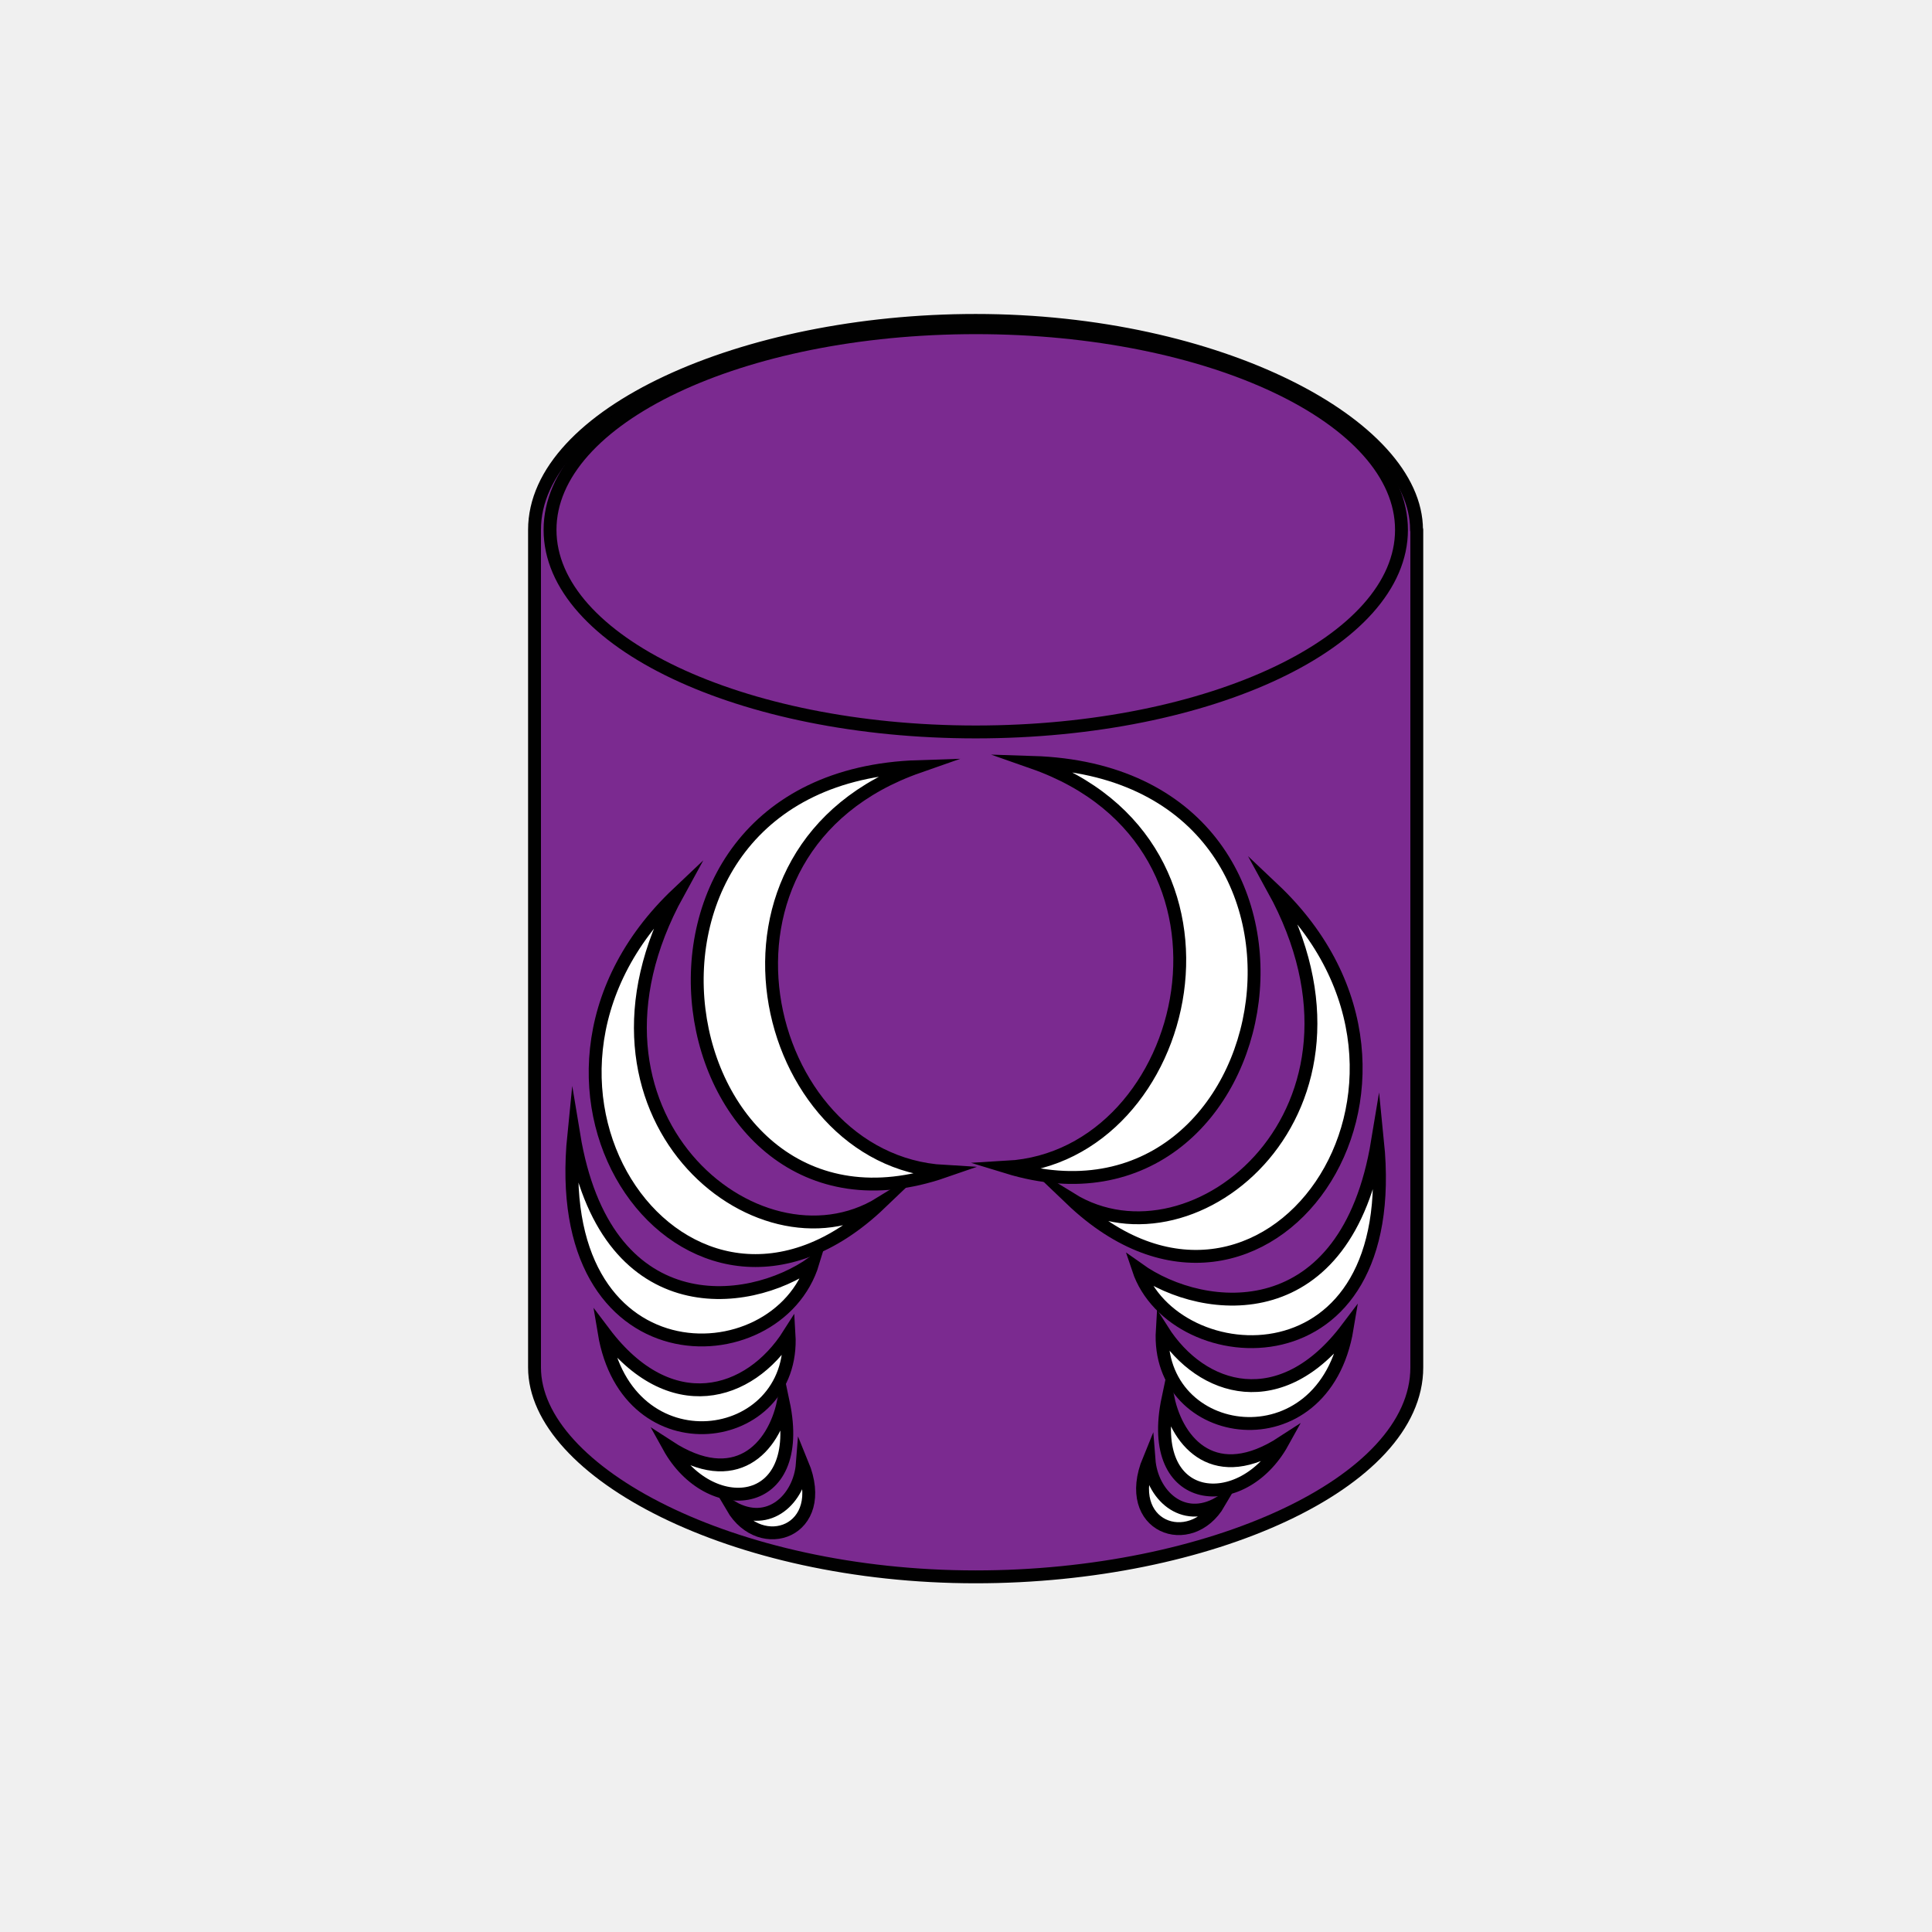
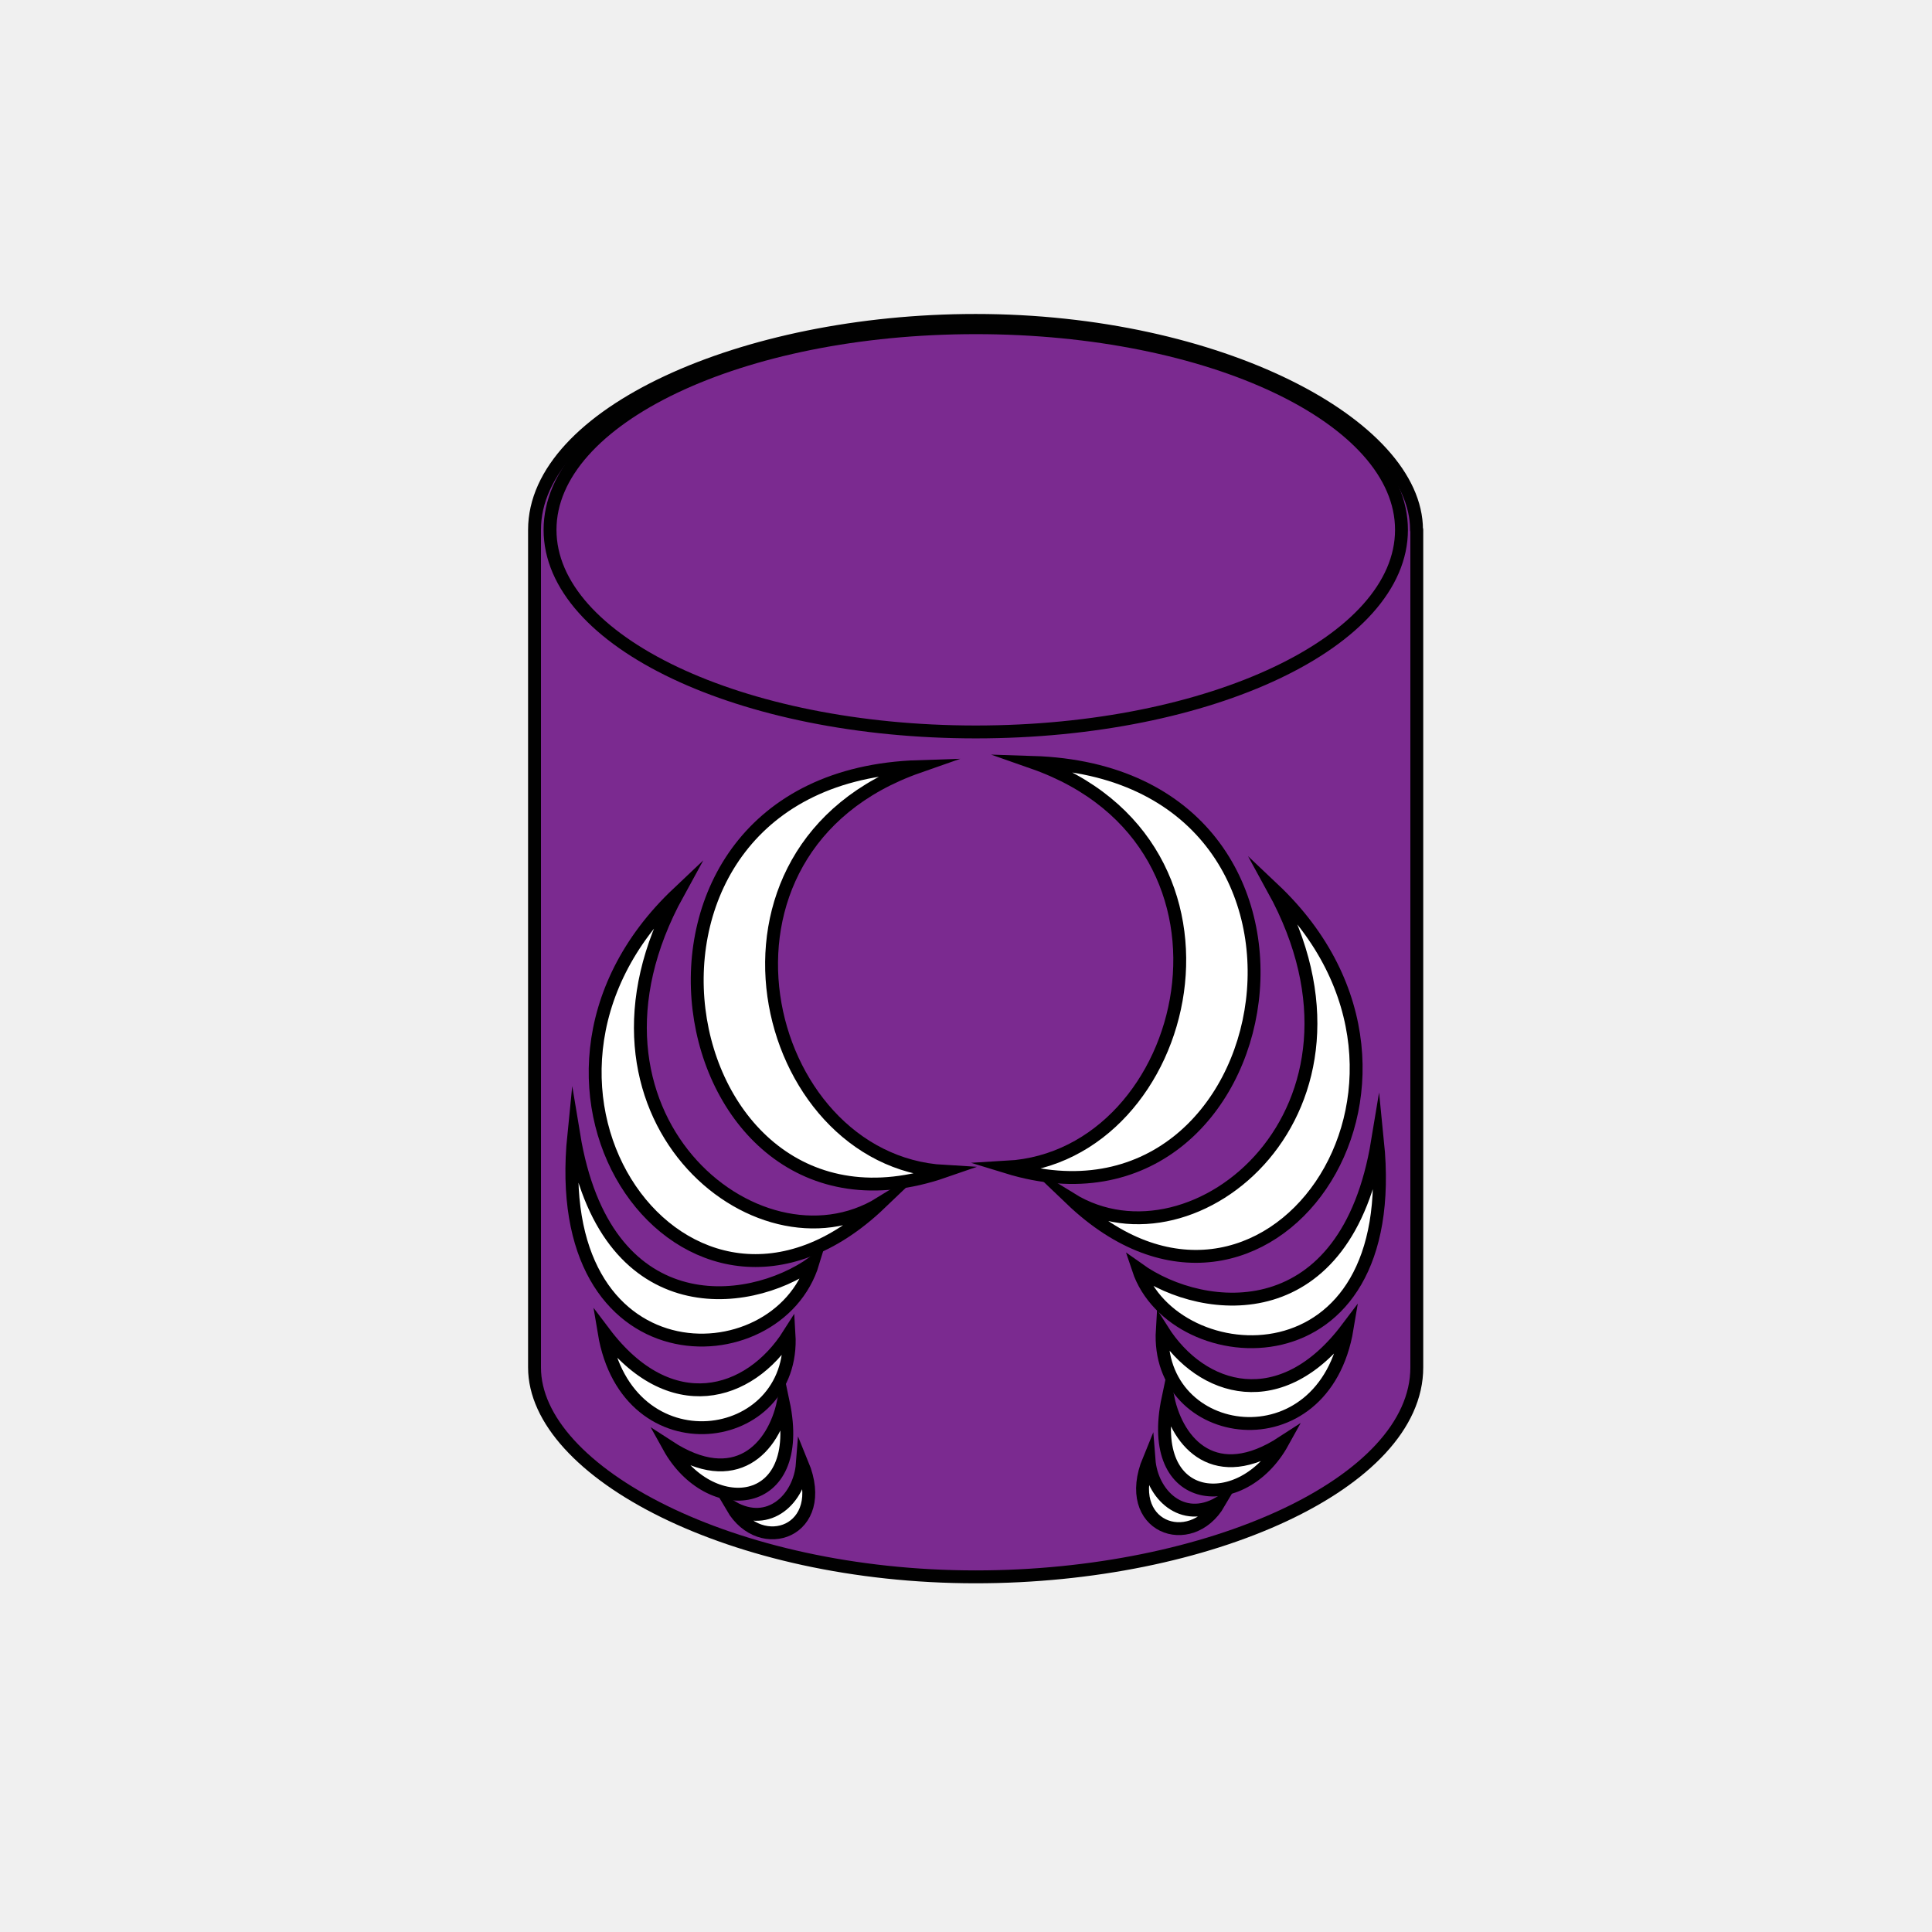
<svg xmlns="http://www.w3.org/2000/svg" width="150" height="150">
  <g>
    <g>
-       <path fill="#7B2A90" stroke="#010101" stroke-linecap="round" stroke-linejoin="round" d="m75.75,24.877c-18.1,0 -34.25,7.284 -34.25,16.258v65.033c0,8.107 15.348,16.258 34.25,16.258c18.1,0 34.25,-7.284 34.25,-16.258v-65.033h-0.021c0,-8.107 -15.328,-16.258 -34.229,-16.258z" />
+       <path fill="#7B2A90" stroke="#010101" stroke-linecap="round" stroke-linejoin="round" d="m75.75,24.877c-18.11,0 -34.25,7.284 -34.25,16.258v65.033c0,8.117 15.348,16.258 34.25,16.258c18.11,0 34.25,-7.284 34.25,-16.258v-65.033h-0.021c0,-8.117 -15.328,-16.258 -34.229,-16.258z" />
      <path fill="#7B2A90" stroke="#010101" stroke-linecap="round" stroke-linejoin="round" d="m108.811,41.135c0,8.667 -14.799,15.693 -33.054,15.693c-18.254,0 -33.052,-7.026 -33.052,-15.693c0,-8.667 14.798,-15.692 33.052,-15.692c18.255,-0.001 33.054,7.025 33.054,15.692z" />
    </g>
    <g>
      <g>
-         <path fill="#FFFFFF" stroke="#000000" stroke-miterlimit="10" d="m44.548,88.104c2.416,14.643 13.44,13.578 18.571,9.924c-2.736,9.071 -20.525,9.436 -18.571,-9.924z" />
+         <path fill="#FFFFFF" stroke="#000000" stroke-miterlimit="10" d="m44.548,88.114c2.416,14.643 13.44,13.578 18.571,9.924c-2.736,9.071 -20.525,9.436 -18.571,-9.924z" />
        <path fill="#FFFFFF" stroke="#000000" stroke-miterlimit="10" d="m46.907,103.464c5.121,6.788 11.291,4.957 14.353,0.116c0.531,8.739 -12.563,10.636 -14.353,-0.116z" />
        <path fill="#FFFFFF" stroke="#000000" stroke-miterlimit="10" d="m51.923,112.319c5.183,3.373 8.134,0.116 8.891,-3.434c1.805,8.531 -5.783,9.046 -8.891,3.434z" />
        <path fill="#FFFFFF" stroke="#000000" stroke-miterlimit="10" d="m56.854,117.023c2.852,1.645 5.231,-0.669 5.439,-3.367c2.155,5.24 -3.218,7.16 -5.439,3.367z" />
        <path fill="#FFFFFF" stroke="#000000" stroke-miterlimit="10" d="m52.631,69.351c-9.396,17.102 6.124,29.965 15.714,24.075c-14.942,14.275 -31.549,-9.103 -15.714,-24.075z" />
        <path fill="#FFFFFF" stroke="#000000" stroke-miterlimit="10" d="m71.318,59.516c-18.235,6.384 -12.404,30.597 1.985,31.428c-21.801,7.548 -28.291,-30.59 -1.985,-31.428z" />
      </g>
      <g>
-         <path fill="#FFFFFF" stroke="#000000" stroke-miterlimit="10" d="m88.381,98.537c5.131,3.654 16.155,4.718 18.571,-9.924c1.953,19.36 -15.835,18.109 -18.571,9.924z" />
+         <path fill="#FFFFFF" stroke="#000000" stroke-miterlimit="10" d="m88.381,98.537c5.131,3.654 16.155,4.718 18.571,-9.924c1.953,19.36 -15.835,18.119 -18.571,9.924z" />
        <path fill="#FFFFFF" stroke="#000000" stroke-miterlimit="10" d="m90.239,103.255c3.063,4.84 9.232,6.672 14.353,-0.116c-1.789,10.752 -14.883,8.855 -14.353,0.116z" />
        <path fill="#FFFFFF" stroke="#000000" stroke-miterlimit="10" d="m90.687,108.56c0.756,3.55 3.707,6.807 8.89,3.434c-3.108,5.612 -10.696,5.096 -8.89,-3.434z" />
        <path fill="#FFFFFF" stroke="#000000" stroke-miterlimit="10" d="m89.207,113.331c0.208,2.697 2.587,5.012 5.438,3.367c-2.22,3.793 -7.593,1.873 -5.438,-3.367z" />
        <path fill="#FFFFFF" stroke="#000000" stroke-miterlimit="10" d="m83.155,93.1c9.59,5.891 25.109,-6.973 15.714,-24.075c15.835,14.973 -0.772,38.35 -15.714,24.075z" />
-         <path fill="#FFFFFF" stroke="#000000" stroke-miterlimit="10" d="m78.196,90.619c14.39,-0.831 20.221,-25.044 1.986,-31.428c26.305,0.837 19.817,38.108 -1.986,31.428z" />
+         <path fill="#FFFFFF" stroke="#000000" stroke-miterlimit="10" d="m78.196,90.619c14.39,-0.831 20.221,-25.044 1.986,-31.428c26.305,0.837 19.817,38.118 -1.986,31.428z" />
      </g>
    </g>
  </g>
</svg>
